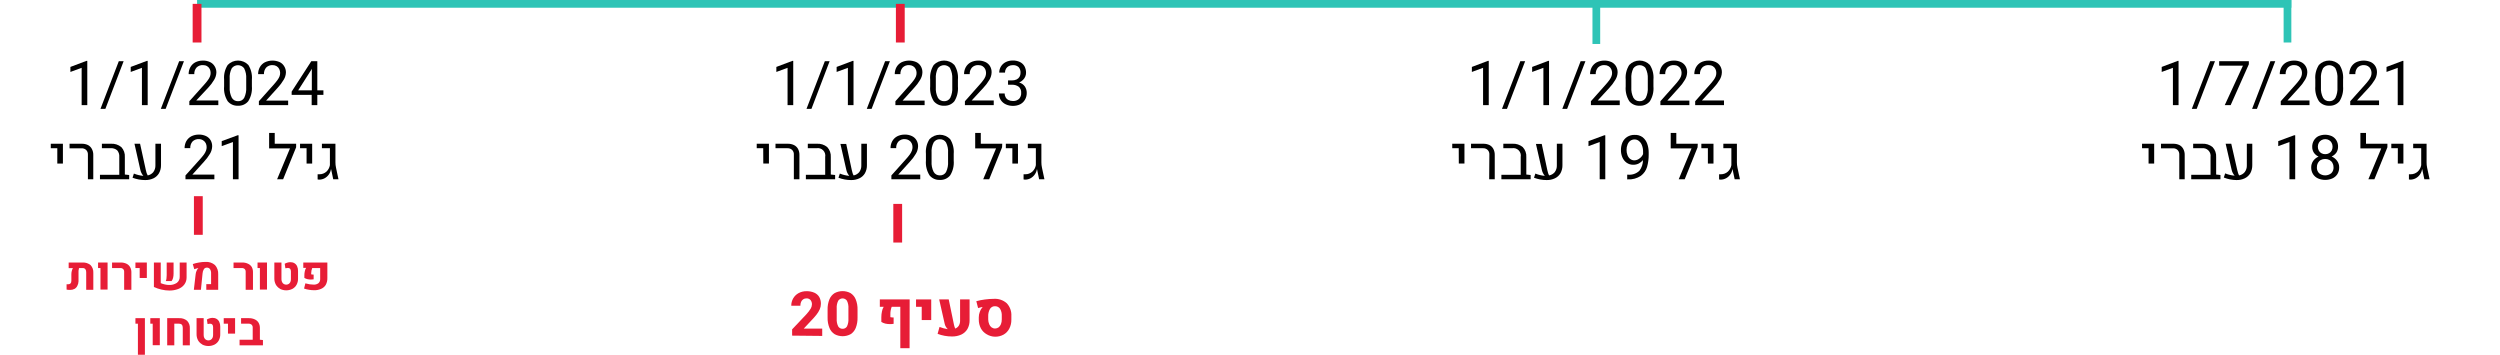
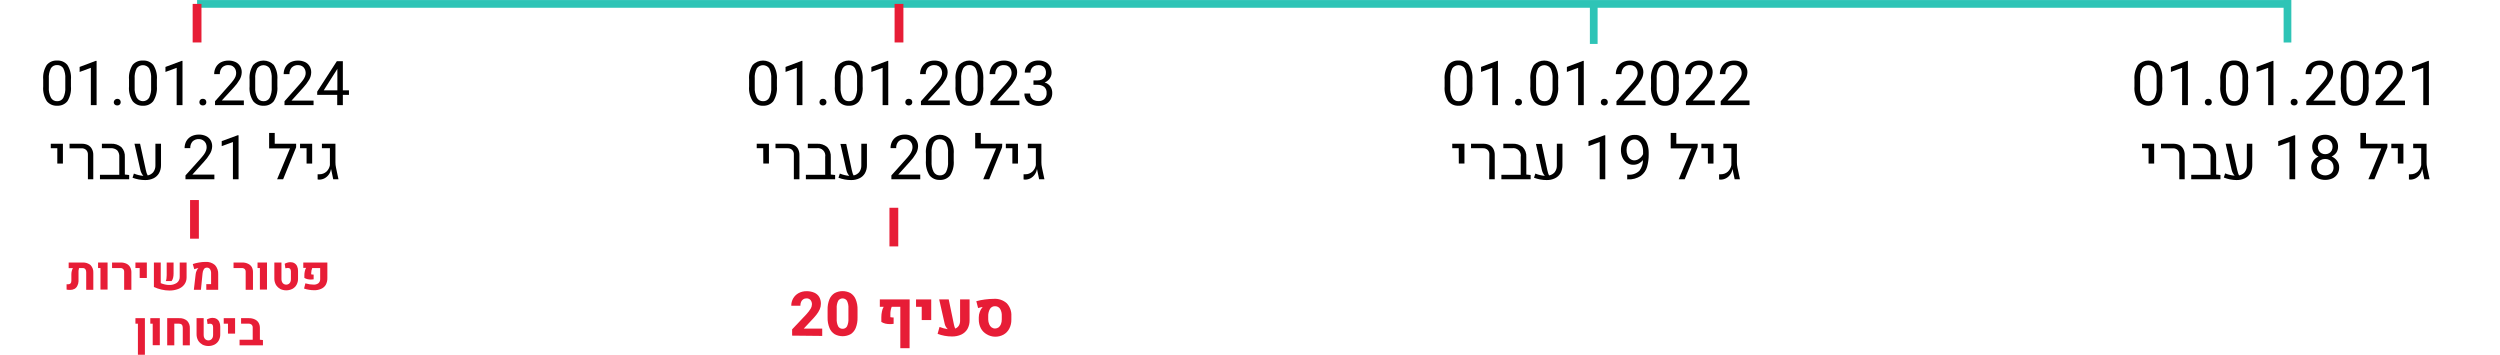
<svg xmlns="http://www.w3.org/2000/svg" viewBox="0 0 647 91.81">
  <defs>
    <style>.cls-1{fill:#e71d36;}.cls-2,.cls-3,.cls-4{fill:none;}.cls-2{stroke:#2ec4b6;stroke-width:2px;}.cls-2,.cls-3{stroke-miterlimit:8;}.cls-3{stroke:#e71d36;stroke-width:2.28px;}</style>
  </defs>
  <g id="Layer_2" data-name="Layer 2">
    <g id="example_2" data-name="example 2">
-       <path d="M559.35,27.2V17.55l-2.9,1.07v-1.3l4.14-1.56h.22V27.2Z" transform="translate(3)" />
-       <path d="M564.24,28.18,569,15.83h1.24l-4.74,12.35Z" transform="translate(3)" />
-       <path d="M574.3,27.2h-1.53l4.7-10.2h-6.15V15.83H579v.8Z" transform="translate(3)" />
-       <path d="M579.84,28.18l4.75-12.35h1.25l-4.75,12.35Z" transform="translate(3)" />
-       <path d="M587.26,27.2v-1L591,22a13.68,13.68,0,0,0,1.07-1.3,4.05,4.05,0,0,0,.53-.95,2.68,2.68,0,0,0,.15-.89,2.2,2.2,0,0,0-.23-1,1.8,1.8,0,0,0-.68-.74,2,2,0,0,0-1.05-.27,2.17,2.17,0,0,0-1.69.63,2.42,2.42,0,0,0-.58,1.7H587a3.62,3.62,0,0,1,.43-1.77,3.17,3.17,0,0,1,1.27-1.27,4.26,4.26,0,0,1,2-.46,4.11,4.11,0,0,1,1.82.38,2.75,2.75,0,0,1,1.19,1.07,3,3,0,0,1,.42,1.59,3.9,3.9,0,0,1-.58,1.93,11.22,11.22,0,0,1-1.56,2.07L589,26h5.7V27.2Z" transform="translate(3)" />
-       <path d="M602.47,26.19a3.18,3.18,0,0,1-2.66,1.17,3.24,3.24,0,0,1-2.67-1.17,6.24,6.24,0,0,1-.94-3.84V20.61a6.07,6.07,0,0,1,.93-3.8,3.7,3.7,0,0,1,5.34,0,6.14,6.14,0,0,1,.92,3.8v1.74A6.3,6.3,0,0,1,602.47,26.19Zm-1.07-8.52a2,2,0,0,0-3.2,0,5.11,5.11,0,0,0-.54,2.7v2.21a5.32,5.32,0,0,0,.55,2.73,1.76,1.76,0,0,0,1.6.88,1.74,1.74,0,0,0,1.6-.87,5.57,5.57,0,0,0,.52-2.74V20.37A5.22,5.22,0,0,0,601.4,17.67Z" transform="translate(3)" />
-       <path d="M605.24,27.2v-1L609,22a15.44,15.44,0,0,0,1.07-1.3,4.46,4.46,0,0,0,.53-.95,2.68,2.68,0,0,0,.15-.89,2.2,2.2,0,0,0-.24-1,1.73,1.73,0,0,0-.68-.74,2,2,0,0,0-1-.27,2.19,2.19,0,0,0-1.69.63,2.47,2.47,0,0,0-.58,1.7H605a3.74,3.74,0,0,1,.43-1.77,3.19,3.19,0,0,1,1.28-1.27,4.63,4.63,0,0,1,3.85-.08,2.81,2.81,0,0,1,1.19,1.07,3.06,3.06,0,0,1,.41,1.59,3.88,3.88,0,0,1-.57,1.93,12.2,12.2,0,0,1-1.56,2.07L607,26h5.7V27.2Z" transform="translate(3)" />
-       <path d="M617.53,27.2V17.55l-2.9,1.07v-1.3l4.14-1.56H619V27.2Z" transform="translate(3)" />
+       <path d="M555.67,26.19a3.62,3.62,0,0,1-5.33,0,6.17,6.17,0,0,1-.94-3.84V20.61a6.14,6.14,0,0,1,.92-3.8,3.7,3.7,0,0,1,5.34,0,6.07,6.07,0,0,1,.93,3.8v1.74A6.3,6.3,0,0,1,555.67,26.19Zm-1.07-8.52a2,2,0,0,0-3.21,0,5.22,5.22,0,0,0-.53,2.7v2.21a5.21,5.21,0,0,0,.55,2.73,1.89,1.89,0,0,0,3.19,0,5.44,5.44,0,0,0,.53-2.74V20.37A5.22,5.22,0,0,0,554.6,17.67Z" transform="translate(3)" />
+       <path d="M561.73,27.2V17.55l-2.9,1.07v-1.3L563,15.76h.23V27.2Z" transform="translate(3)" />
+       <path d="M569.18,25.81a.92.92,0,0,1,.23.63.84.84,0,0,1-.23.61.92.92,0,0,1-.67.24.89.89,0,0,1-.66-.24.82.82,0,0,1-.24-.61.83.83,0,0,1,.9-.87A.92.92,0,0,1,569.18,25.81Z" transform="translate(3)" />
+       <path d="M577.88,26.19a3.18,3.18,0,0,1-2.66,1.17,3.21,3.21,0,0,1-2.67-1.17,6.17,6.17,0,0,1-.94-3.84V20.61a6.07,6.07,0,0,1,.93-3.8,3.21,3.21,0,0,1,2.66-1.14,3.25,3.25,0,0,1,2.68,1.14,6.14,6.14,0,0,1,.92,3.8v1.74A6.3,6.3,0,0,1,577.88,26.19Zm-1.07-8.52a1.78,1.78,0,0,0-1.61-.83,1.76,1.76,0,0,0-1.59.83,5.11,5.11,0,0,0-.54,2.7v2.21a5.21,5.21,0,0,0,.55,2.73,1.76,1.76,0,0,0,1.6.88,1.73,1.73,0,0,0,1.59-.87,5.44,5.44,0,0,0,.53-2.74V20.37A5.22,5.22,0,0,0,576.81,17.67Z" transform="translate(3)" />
+       <path d="M584,27.2V17.55L581,18.62v-1.3l4.14-1.56h.23V27.2Z" transform="translate(3)" />
+       <path d="M591.39,25.81a.93.93,0,0,1,.24.63.84.84,0,0,1-.24.61.92.92,0,0,1-.67.24.89.89,0,0,1-.66-.24.82.82,0,0,1-.24-.61.83.83,0,0,1,.9-.87A.92.92,0,0,1,591.39,25.81Z" transform="translate(3)" />
+       <path d="M593.87,27.2v-1L597.59,22a13.68,13.68,0,0,0,1.07-1.3,4.05,4.05,0,0,0,.53-.95,2.68,2.68,0,0,0,.15-.89,2.2,2.2,0,0,0-.23-1,1.8,1.8,0,0,0-.68-.74,2,2,0,0,0-1-.27,2.16,2.16,0,0,0-1.69.63,2.42,2.42,0,0,0-.58,1.7h-1.46a3.62,3.62,0,0,1,.43-1.77,3.17,3.17,0,0,1,1.27-1.27,4.26,4.26,0,0,1,2-.46,4.11,4.11,0,0,1,1.82.38,2.75,2.75,0,0,1,1.19,1.07,3,3,0,0,1,.41,1.59,3.88,3.88,0,0,1-.57,1.93,11.22,11.22,0,0,1-1.56,2.07l-3,3.32h5.7V27.2Z" transform="translate(3)" />
+       <path d="M609.08,26.19a3.18,3.18,0,0,1-2.66,1.17,3.24,3.24,0,0,1-2.67-1.17,6.24,6.24,0,0,1-.94-3.84V20.61a6.07,6.07,0,0,1,.93-3.8,3.7,3.7,0,0,1,5.34,0,6.14,6.14,0,0,1,.92,3.8v1.74A6.3,6.3,0,0,1,609.08,26.19ZM608,17.67a2,2,0,0,0-3.2,0,5.11,5.11,0,0,0-.54,2.7v2.21a5.32,5.32,0,0,0,.55,2.73,1.9,1.9,0,0,0,3.2,0,5.57,5.57,0,0,0,.52-2.74V20.37A5.22,5.22,0,0,0,608,17.67Z" transform="translate(3)" />
+       <path d="M611.85,27.2v-1L615.58,22a15.44,15.44,0,0,0,1.07-1.3,4.46,4.46,0,0,0,.53-.95,2.68,2.68,0,0,0,.15-.89,2.2,2.2,0,0,0-.24-1,1.73,1.73,0,0,0-.68-.74,2,2,0,0,0-1-.27,2.19,2.19,0,0,0-1.69.63,2.47,2.47,0,0,0-.58,1.7h-1.46a3.74,3.74,0,0,1,.43-1.77,3.19,3.19,0,0,1,1.28-1.27,4.63,4.63,0,0,1,3.85-.08,2.81,2.81,0,0,1,1.19,1.07,3.06,3.06,0,0,1,.41,1.59,3.8,3.8,0,0,1-.58,1.93,11.6,11.6,0,0,1-1.55,2.07l-3,3.32h5.7V27.2Z" transform="translate(3)" />
+       <path d="M624.14,27.2V17.55l-2.91,1.07v-1.3l4.15-1.56h.22V27.2Z" transform="translate(3)" />
      <path d="M553.05,38.36h-1.69V37.2h3.14v5.13h-1.45Z" transform="translate(3)" />
      <path d="M561,40a1.58,1.58,0,0,0-.44-1.18,1.65,1.65,0,0,0-1.21-.44h-3.09V37.2h3.14a3.6,3.6,0,0,1,1.63.34,2.4,2.4,0,0,1,1,1,3.1,3.1,0,0,1,.37,1.56V46.4H561Z" transform="translate(3)" />
      <path d="M571.65,45.29V46.4h-7.56V45.23h5v-4.6a2,2,0,0,0-2.27-2.27h-2.23V37.2h2.3a3.84,3.84,0,0,1,2.73.87,3.45,3.45,0,0,1,.92,2.6v4.5Z" transform="translate(3)" />
      <path d="M579.89,37.2v5.51a4.24,4.24,0,0,1-.51,2.12,3.4,3.4,0,0,1-1.44,1.32,4.86,4.86,0,0,1-2.15.45,9.23,9.23,0,0,1-3.27-.65l.35-1.08a8.17,8.17,0,0,0,2.45.59,3.41,3.41,0,0,1-.78-1.55L573,37.2h1.45L576,44a6.31,6.31,0,0,0,.22.8,2.74,2.74,0,0,0,.27.6,2.47,2.47,0,0,0,1.46-.88,2.7,2.7,0,0,0,.53-1.74V37.2Z" transform="translate(3)" />
      <path d="M589.51,46.4V36.75l-2.9,1.07v-1.3L590.75,35H591V46.4Z" transform="translate(3)" />
      <path d="M601.86,41.66a2.77,2.77,0,0,1,.52,1.66,3.2,3.2,0,0,1-.47,1.75,3,3,0,0,1-1.3,1.11,4.69,4.69,0,0,1-3.7,0,3,3,0,0,1-1.3-1.11,3.2,3.2,0,0,1-.47-1.75,2.87,2.87,0,0,1,.51-1.67,3.18,3.18,0,0,1,1.4-1.12,2.93,2.93,0,0,1-1.21-1,2.69,2.69,0,0,1-.44-1.5,3.13,3.13,0,0,1,.43-1.68A2.8,2.8,0,0,1,597,35.24a4.28,4.28,0,0,1,3.48,0,2.8,2.8,0,0,1,1.18,1.08,3.07,3.07,0,0,1,.43,1.67,2.75,2.75,0,0,1-.44,1.51,3.1,3.1,0,0,1-1.22,1A3.34,3.34,0,0,1,601.86,41.66Zm-1.52,3.17a2,2,0,0,0,.58-1.54,2.22,2.22,0,0,0-.28-1.12,1.92,1.92,0,0,0-.76-.76,2.36,2.36,0,0,0-1.13-.27,2.32,2.32,0,0,0-1.14.27,1.87,1.87,0,0,0-.74.76,2.29,2.29,0,0,0-.26,1.12,2,2,0,0,0,.57,1.54,2.51,2.51,0,0,0,3.16,0Zm-2.57-8.55a1.71,1.71,0,0,0-.67.69,2.19,2.19,0,0,0-.24,1,2.08,2.08,0,0,0,.24,1,1.57,1.57,0,0,0,.67.68,1.89,1.89,0,0,0,1,.25,1.87,1.87,0,0,0,1-.25,1.63,1.63,0,0,0,.67-.68,2.19,2.19,0,0,0,.23-1,2.12,2.12,0,0,0-.24-1,1.78,1.78,0,0,0-.66-.7,1.92,1.92,0,0,0-1-.26A2,2,0,0,0,597.77,36.28Z" transform="translate(3)" />
      <path d="M614.86,38.11l-3.37,8.29h-1.56l3.34-8h-5.4v-4h1.45v2.8h5.54Z" transform="translate(3)" />
      <path d="M617.56,38.36h-1.69V37.2H619v5.13h-1.45Z" transform="translate(3)" />
      <path d="M620.43,46.44V45.1a2.15,2.15,0,0,0,.45,0,2.68,2.68,0,0,0,1.83-.69,3,3,0,0,0,.9-1.67V38.36h-2.08V37.2H625V42a6.46,6.46,0,0,0,.14,1.4l.64,3h-1.36l-.54-2.58h-.06a2.85,2.85,0,0,1-.52,1.31,3.22,3.22,0,0,1-1.1,1,3,3,0,0,1-1.45.36A1.68,1.68,0,0,1,620.43,46.44Z" transform="translate(3)" />
-       <path d="M380.82,27.2V17.55l-2.9,1.07v-1.3l4.14-1.56h.23V27.2Z" transform="translate(3)" />
-       <path d="M385.71,28.18l4.75-12.35h1.25L387,28.18Z" transform="translate(3)" />
-       <path d="M396.43,27.2V17.55l-2.91,1.07v-1.3l4.14-1.56h.23V27.2Z" transform="translate(3)" />
-       <path d="M401.32,28.18l4.75-12.35h1.24l-4.74,12.35Z" transform="translate(3)" />
-       <path d="M408.73,27.2v-1L412.46,22a15.44,15.44,0,0,0,1.07-1.3,4,4,0,0,0,.52-.95,2.46,2.46,0,0,0,.16-.89,2.2,2.2,0,0,0-.24-1,1.73,1.73,0,0,0-.68-.74,2,2,0,0,0-1.05-.27,2.19,2.19,0,0,0-1.69.63,2.47,2.47,0,0,0-.58,1.7h-1.46a3.74,3.74,0,0,1,.43-1.77,3.23,3.23,0,0,1,1.27-1.27,4.28,4.28,0,0,1,2-.46,4.18,4.18,0,0,1,1.83.38,2.73,2.73,0,0,1,1.18,1.07,3,3,0,0,1,.42,1.59,3.8,3.8,0,0,1-.58,1.93,11.6,11.6,0,0,1-1.55,2.07L410.49,26h5.7V27.2Z" transform="translate(3)" />
-       <path d="M424,26.19a3.19,3.19,0,0,1-2.66,1.17,3.24,3.24,0,0,1-2.68-1.17,6.24,6.24,0,0,1-.93-3.84V20.61a6.07,6.07,0,0,1,.92-3.8,3.7,3.7,0,0,1,5.34,0,6.07,6.07,0,0,1,.92,3.8v1.74A6.3,6.3,0,0,1,424,26.19Zm-1.07-8.52a2,2,0,0,0-3.21,0,5.22,5.22,0,0,0-.53,2.7v2.21a5.33,5.33,0,0,0,.54,2.73,1.78,1.78,0,0,0,1.61.88,1.73,1.73,0,0,0,1.59-.87,5.46,5.46,0,0,0,.52-2.74V20.37A5.24,5.24,0,0,0,422.88,17.67Z" transform="translate(3)" />
-       <path d="M426.71,27.2v-1L430.44,22a13.68,13.68,0,0,0,1.07-1.3,4.05,4.05,0,0,0,.53-.95,2.68,2.68,0,0,0,.15-.89,2.33,2.33,0,0,0-.23-1,1.87,1.87,0,0,0-.68-.74,2,2,0,0,0-1.06-.27,2.15,2.15,0,0,0-1.68.63,2.42,2.42,0,0,0-.58,1.7H426.5a3.62,3.62,0,0,1,.43-1.77,3.17,3.17,0,0,1,1.27-1.27,4.24,4.24,0,0,1,2-.46,4.12,4.12,0,0,1,1.83.38,2.75,2.75,0,0,1,1.19,1.07,3,3,0,0,1,.41,1.59,3.88,3.88,0,0,1-.57,1.93,11.22,11.22,0,0,1-1.56,2.07l-3,3.32h5.71V27.2Z" transform="translate(3)" />
-       <path d="M435.71,27.2v-1L439.43,22a13.68,13.68,0,0,0,1.07-1.3,4.05,4.05,0,0,0,.53-.95,2.68,2.68,0,0,0,.15-.89,2.2,2.2,0,0,0-.23-1,1.8,1.8,0,0,0-.68-.74,2,2,0,0,0-1.06-.27,2.17,2.17,0,0,0-1.68.63,2.42,2.42,0,0,0-.58,1.7h-1.46a3.62,3.62,0,0,1,.43-1.77,3.23,3.23,0,0,1,1.27-1.27,4.24,4.24,0,0,1,2-.46,4.12,4.12,0,0,1,1.83.38,2.7,2.7,0,0,1,1.19,1.07,3,3,0,0,1,.41,1.59,3.88,3.88,0,0,1-.57,1.93,11.22,11.22,0,0,1-1.56,2.07L437.46,26h5.71V27.2Z" transform="translate(3)" />
+       <path d="M377.14,26.19a3.18,3.18,0,0,1-2.66,1.17,3.21,3.21,0,0,1-2.67-1.17,6.17,6.17,0,0,1-.94-3.84V20.61a6.07,6.07,0,0,1,.93-3.8,3.21,3.21,0,0,1,2.66-1.14,3.25,3.25,0,0,1,2.68,1.14,6.14,6.14,0,0,1,.92,3.8v1.74A6.3,6.3,0,0,1,377.14,26.19Zm-1.07-8.52a2,2,0,0,0-3.2,0,5.11,5.11,0,0,0-.54,2.7v2.21a5.32,5.32,0,0,0,.55,2.73,1.76,1.76,0,0,0,1.6.88,1.71,1.71,0,0,0,1.59-.87,5.44,5.44,0,0,0,.53-2.74V20.37A5.22,5.22,0,0,0,376.07,17.67Z" transform="translate(3)" />
+       <path d="M383.21,27.2V17.55l-2.91,1.07v-1.3l4.14-1.56h.23V27.2Z" transform="translate(3)" />
+       <path d="M390.65,25.81a.88.88,0,0,1,.24.63.81.81,0,0,1-.24.61,1,1,0,0,1-1.33,0,.82.82,0,0,1-.24-.61.83.83,0,0,1,.9-.87A.9.9,0,0,1,390.65,25.81Z" transform="translate(3)" />
+       <path d="M399.35,26.19a3.18,3.18,0,0,1-2.66,1.17A3.22,3.22,0,0,1,394,26.19a6.17,6.17,0,0,1-.94-3.84V20.61a6.07,6.07,0,0,1,.93-3.8,3.7,3.7,0,0,1,5.34,0,6.14,6.14,0,0,1,.92,3.8v1.74A6.3,6.3,0,0,1,399.35,26.19Zm-1.07-8.52a2,2,0,0,0-3.2,0,5.11,5.11,0,0,0-.54,2.7v2.21a5.32,5.32,0,0,0,.55,2.73,1.77,1.77,0,0,0,1.6.88,1.74,1.74,0,0,0,1.6-.87,5.57,5.57,0,0,0,.52-2.74V20.37A5.22,5.22,0,0,0,398.28,17.67Z" transform="translate(3)" />
+       <path d="M405.42,27.2V17.55l-2.91,1.07v-1.3l4.14-1.56h.23V27.2Z" transform="translate(3)" />
+       <path d="M412.86,25.81a.88.88,0,0,1,.24.63.81.81,0,0,1-.24.61,1,1,0,0,1-1.33,0,.82.82,0,0,1-.24-.61.83.83,0,0,1,.9-.87A.9.9,0,0,1,412.86,25.81Z" transform="translate(3)" />
+       <path d="M415.34,27.2v-1L419.07,22a15.44,15.44,0,0,0,1.07-1.3,4,4,0,0,0,.52-.95,2.46,2.46,0,0,0,.16-.89,2.2,2.2,0,0,0-.24-1,1.73,1.73,0,0,0-.68-.74,2,2,0,0,0-1-.27,2.19,2.19,0,0,0-1.69.63,2.47,2.47,0,0,0-.58,1.7h-1.46a3.74,3.74,0,0,1,.43-1.77,3.23,3.23,0,0,1,1.27-1.27,4.28,4.28,0,0,1,2-.46,4.18,4.18,0,0,1,1.83.38,2.73,2.73,0,0,1,1.18,1.07,3,3,0,0,1,.42,1.59,3.8,3.8,0,0,1-.58,1.93,11.22,11.22,0,0,1-1.56,2.07l-3,3.32h5.7V27.2Z" transform="translate(3)" />
+       <path d="M430.55,26.19a3.17,3.17,0,0,1-2.66,1.17,3.24,3.24,0,0,1-2.67-1.17,6.24,6.24,0,0,1-.93-3.84V20.61a6.07,6.07,0,0,1,.92-3.8,3.7,3.7,0,0,1,5.34,0,6.07,6.07,0,0,1,.92,3.8v1.74A6.23,6.23,0,0,1,430.55,26.19Zm-1.07-8.52a1.77,1.77,0,0,0-1.6-.83,1.79,1.79,0,0,0-1.6.83,5.22,5.22,0,0,0-.53,2.7v2.21a5.33,5.33,0,0,0,.54,2.73,1.77,1.77,0,0,0,1.6.88,1.74,1.74,0,0,0,1.6-.87,5.46,5.46,0,0,0,.52-2.74V20.37A5.12,5.12,0,0,0,429.48,17.67Z" transform="translate(3)" />
+       <path d="M433.32,27.2v-1L437.05,22a13.68,13.68,0,0,0,1.07-1.3,4.05,4.05,0,0,0,.53-.95,2.68,2.68,0,0,0,.15-.89,2.33,2.33,0,0,0-.23-1,1.87,1.87,0,0,0-.68-.74,2,2,0,0,0-1.06-.27,2.19,2.19,0,0,0-1.69.63,2.46,2.46,0,0,0-.57,1.7h-1.46a3.62,3.62,0,0,1,.43-1.77,3.17,3.17,0,0,1,1.27-1.27,4.24,4.24,0,0,1,2-.46,4.15,4.15,0,0,1,1.83.38,2.75,2.75,0,0,1,1.19,1.07,3,3,0,0,1,.41,1.59,3.88,3.88,0,0,1-.57,1.93,11.69,11.69,0,0,1-1.56,2.07L435.08,26h5.71V27.2Z" transform="translate(3)" />
+       <path d="M442.32,27.2v-1L446,22a13.68,13.68,0,0,0,1.07-1.3,4.05,4.05,0,0,0,.53-.95,2.68,2.68,0,0,0,.15-.89,2.33,2.33,0,0,0-.23-1,1.8,1.8,0,0,0-.68-.74,2,2,0,0,0-1.06-.27,2.17,2.17,0,0,0-1.68.63,2.42,2.42,0,0,0-.58,1.7H442.1a3.62,3.62,0,0,1,.43-1.77,3.17,3.17,0,0,1,1.27-1.27,4.24,4.24,0,0,1,2-.46,4.12,4.12,0,0,1,1.83.38,2.75,2.75,0,0,1,1.19,1.07,3,3,0,0,1,.41,1.59,3.88,3.88,0,0,1-.57,1.93,11.22,11.22,0,0,1-1.56,2.07L444.07,26h5.71V27.2Z" transform="translate(3)" />
      <path d="M374.52,38.36h-1.68V37.2H376v5.13h-1.46Z" transform="translate(3)" />
      <path d="M382.45,40A1.54,1.54,0,0,0,382,38.8a1.62,1.62,0,0,0-1.2-.44h-3.1V37.2h3.14a3.64,3.64,0,0,1,1.64.34,2.4,2.4,0,0,1,1,1,3.21,3.21,0,0,1,.36,1.56V46.4h-1.44Z" transform="translate(3)" />
      <path d="M393.13,45.29V46.4h-7.57V45.23h5v-4.6a1.94,1.94,0,0,0-2.27-2.27h-2.23V37.2h2.31a3.81,3.81,0,0,1,2.72.87,3.45,3.45,0,0,1,.92,2.6v4.5Z" transform="translate(3)" />
      <path d="M401.36,37.2v5.51a4.13,4.13,0,0,1-.51,2.12,3.29,3.29,0,0,1-1.44,1.32,4.85,4.85,0,0,1-2.14.45A9.28,9.28,0,0,1,394,46l.35-1.08a8.24,8.24,0,0,0,2.45.59,3.39,3.39,0,0,1-.77-1.55l-1.53-6.71H396L397.44,44c.07.32.14.58.21.8a2.74,2.74,0,0,0,.27.6,2.46,2.46,0,0,0,1.47-.88,2.75,2.75,0,0,0,.52-1.74V37.2Z" transform="translate(3)" />
      <path d="M411,46.4V36.75l-2.9,1.07v-1.3L412.22,35h.23V46.4Z" transform="translate(3)" />
      <path d="M422.11,35.51a3.75,3.75,0,0,1,1.19,1.69,6.62,6.62,0,0,1,.38,2.26V40a11.39,11.39,0,0,1-.41,3.17,4.44,4.44,0,0,1-1.6,2.32,5.42,5.42,0,0,1-3.4.93h-.15V45.2h.15a3.77,3.77,0,0,0,3-1,4.52,4.52,0,0,0,.93-2.76,3.59,3.59,0,0,1-1.1.88,3,3,0,0,1-1.35.32,2.91,2.91,0,0,1-1.81-.55,3.25,3.25,0,0,1-1.09-1.41,4.71,4.71,0,0,1-.35-1.84,4.83,4.83,0,0,1,.4-2,3.25,3.25,0,0,1,1.21-1.41,3.4,3.4,0,0,1,1.92-.52A3.23,3.23,0,0,1,422.11,35.51ZM421.32,41a2.74,2.74,0,0,0,.91-1.12v-.57a4.5,4.5,0,0,0-.3-1.73,2.5,2.5,0,0,0-.8-1.11,1.7,1.7,0,0,0-1.08-.38,1.89,1.89,0,0,0-1.13.34,2.17,2.17,0,0,0-.72,1,3.49,3.49,0,0,0-.25,1.37,3.59,3.59,0,0,0,.23,1.32,2.22,2.22,0,0,0,.69,1,1.75,1.75,0,0,0,1.13.38A2.2,2.2,0,0,0,421.32,41Z" transform="translate(3)" />
      <path d="M436.34,38.11,433,46.4h-1.55l3.33-8h-5.4v-4h1.45v2.8h5.55Z" transform="translate(3)" />
      <path d="M439,38.36h-1.69V37.2h3.14v5.13H439Z" transform="translate(3)" />
      <path d="M441.9,46.44V45.1a2.15,2.15,0,0,0,.45,0,2.68,2.68,0,0,0,1.83-.69,3,3,0,0,0,.9-1.67V38.36H443V37.2h3.51V42a6.46,6.46,0,0,0,.15,1.4l.64,3h-1.37l-.54-2.58h-.05a3,3,0,0,1-.53,1.31,3.13,3.13,0,0,1-1.1,1,3,3,0,0,1-1.44.36A1.79,1.79,0,0,1,441.9,46.44Z" transform="translate(3)" />
-       <path d="M200.82,27.2V17.55l-2.9,1.07v-1.3l4.14-1.56h.23V27.2Z" transform="translate(3)" />
-       <path d="M205.72,28.18l4.75-12.35h1.24L207,28.18Z" transform="translate(3)" />
-       <path d="M216.43,27.2V17.55l-2.91,1.07v-1.3l4.14-1.56h.23V27.2Z" transform="translate(3)" />
-       <path d="M221.32,28.18l4.75-12.35h1.24l-4.74,12.35Z" transform="translate(3)" />
-       <path d="M228.73,27.2v-1L232.46,22a15.44,15.44,0,0,0,1.07-1.3,4.46,4.46,0,0,0,.53-.95,2.68,2.68,0,0,0,.15-.89,2.2,2.2,0,0,0-.24-1,1.73,1.73,0,0,0-.68-.74,2,2,0,0,0-1-.27,2.19,2.19,0,0,0-1.69.63,2.47,2.47,0,0,0-.58,1.7h-1.46a3.74,3.74,0,0,1,.43-1.77,3.19,3.19,0,0,1,1.28-1.27,4.63,4.63,0,0,1,3.85-.08,2.73,2.73,0,0,1,1.18,1.07,3,3,0,0,1,.42,1.59,3.8,3.8,0,0,1-.58,1.93,11.6,11.6,0,0,1-1.55,2.07l-3,3.32h5.7V27.2Z" transform="translate(3)" />
-       <path d="M244,26.19a3.19,3.19,0,0,1-2.66,1.17,3.24,3.24,0,0,1-2.68-1.17,6.24,6.24,0,0,1-.93-3.84V20.61a6.07,6.07,0,0,1,.92-3.8,3.7,3.7,0,0,1,5.34,0,6.07,6.07,0,0,1,.92,3.8v1.74A6.3,6.3,0,0,1,244,26.19Zm-1.07-8.52a2,2,0,0,0-3.21,0,5.22,5.22,0,0,0-.53,2.7v2.21a5.33,5.33,0,0,0,.54,2.73,1.78,1.78,0,0,0,1.61.88,1.73,1.73,0,0,0,1.59-.87,5.46,5.46,0,0,0,.52-2.74V20.37A5.24,5.24,0,0,0,242.88,17.67Z" transform="translate(3)" />
-       <path d="M246.72,27.2v-1L250.44,22a13.68,13.68,0,0,0,1.07-1.3,4.05,4.05,0,0,0,.53-.95,2.68,2.68,0,0,0,.15-.89,2.33,2.33,0,0,0-.23-1,1.87,1.87,0,0,0-.68-.74,2,2,0,0,0-1.06-.27,2.15,2.15,0,0,0-1.68.63,2.42,2.42,0,0,0-.58,1.7H246.5a3.62,3.62,0,0,1,.43-1.77,3.17,3.17,0,0,1,1.27-1.27,4.24,4.24,0,0,1,2-.46,4.12,4.12,0,0,1,1.83.38,2.75,2.75,0,0,1,1.19,1.07,3,3,0,0,1,.41,1.59,3.88,3.88,0,0,1-.57,1.93,11.22,11.22,0,0,1-1.56,2.07L248.47,26h5.71V27.2Z" transform="translate(3)" />
-       <path d="M262.26,22.42a3,3,0,0,1,.46,1.61,3.34,3.34,0,0,1-.47,1.79A3,3,0,0,1,261,27a4.09,4.09,0,0,1-1.85.4,4.29,4.29,0,0,1-1.82-.38A3.11,3.11,0,0,1,256,25.89a3,3,0,0,1-.48-1.7H257a2,2,0,0,0,.26,1,1.73,1.73,0,0,0,.74.7,2.58,2.58,0,0,0,1.14.25,2.19,2.19,0,0,0,1.58-.54,2.08,2.08,0,0,0,.56-1.59,1.91,1.91,0,0,0-.63-1.56,2.78,2.78,0,0,0-1.77-.52h-1V20.81h1a2.73,2.73,0,0,0,1.23-.25,1.74,1.74,0,0,0,.75-.69,2,2,0,0,0,.25-1,2.09,2.09,0,0,0-.49-1.5,2,2,0,0,0-1.48-.51,2.25,2.25,0,0,0-1.07.24,1.77,1.77,0,0,0-.72.69,2,2,0,0,0-.26,1H255.6a3,3,0,0,1,.44-1.58,3.11,3.11,0,0,1,1.24-1.14,4,4,0,0,1,1.83-.41,4.12,4.12,0,0,1,1.81.37,2.75,2.75,0,0,1,1.2,1.09,3.41,3.41,0,0,1,.42,1.75,2.37,2.37,0,0,1-.19.92,2.69,2.69,0,0,1-.6.89,3,3,0,0,1-1,.67A2.62,2.62,0,0,1,262.26,22.42Z" transform="translate(3)" />
+       <path d="M197.14,26.19a3.18,3.18,0,0,1-2.66,1.17,3.21,3.21,0,0,1-2.67-1.17,6.17,6.17,0,0,1-.94-3.84V20.61a6.07,6.07,0,0,1,.93-3.8,3.7,3.7,0,0,1,5.34,0,6.14,6.14,0,0,1,.92,3.8v1.74A6.3,6.3,0,0,1,197.14,26.19Zm-1.07-8.52a2,2,0,0,0-3.2,0,5.11,5.11,0,0,0-.54,2.7v2.21a5.32,5.32,0,0,0,.55,2.73,1.76,1.76,0,0,0,1.6.88,1.72,1.72,0,0,0,1.59-.87,5.44,5.44,0,0,0,.53-2.74V20.37A5.22,5.22,0,0,0,196.07,17.67Z" transform="translate(3)" />
+       <path d="M203.21,27.2V17.55l-2.91,1.07v-1.3l4.14-1.56h.23V27.2Z" transform="translate(3)" />
+       <path d="M210.65,25.81a.88.88,0,0,1,.24.63.81.81,0,0,1-.24.61,1,1,0,0,1-1.33,0,.82.82,0,0,1-.24-.61.83.83,0,0,1,.9-.87A.9.9,0,0,1,210.65,25.81Z" transform="translate(3)" />
+       <path d="M219.35,26.19a3.18,3.18,0,0,1-2.66,1.17A3.24,3.24,0,0,1,214,26.19a6.24,6.24,0,0,1-.94-3.84V20.61a6.07,6.07,0,0,1,.93-3.8,3.7,3.7,0,0,1,5.34,0,6.14,6.14,0,0,1,.92,3.8v1.74A6.3,6.3,0,0,1,219.35,26.19Zm-1.07-8.52a1.77,1.77,0,0,0-1.6-.83,1.79,1.79,0,0,0-1.6.83,5.11,5.11,0,0,0-.54,2.7v2.21a5.32,5.32,0,0,0,.55,2.73,1.76,1.76,0,0,0,1.6.88,1.74,1.74,0,0,0,1.6-.87,5.57,5.57,0,0,0,.52-2.74V20.37A5.22,5.22,0,0,0,218.28,17.67Z" transform="translate(3)" />
+       <path d="M225.42,27.2V17.55l-2.91,1.07v-1.3l4.14-1.56h.23V27.2Z" transform="translate(3)" />
+       <path d="M232.86,25.81a.88.88,0,0,1,.24.63.81.81,0,0,1-.24.61,1,1,0,0,1-1.33,0,.82.82,0,0,1-.24-.61.83.83,0,0,1,.9-.87A.9.9,0,0,1,232.86,25.81Z" transform="translate(3)" />
+       <path d="M235.34,27.2v-1L239.07,22a15.44,15.44,0,0,0,1.07-1.3,4,4,0,0,0,.52-.95,2.46,2.46,0,0,0,.16-.89,2.2,2.2,0,0,0-.24-1,1.73,1.73,0,0,0-.68-.74,2,2,0,0,0-1.05-.27,2.19,2.19,0,0,0-1.69.63,2.42,2.42,0,0,0-.58,1.7h-1.46a3.74,3.74,0,0,1,.43-1.77,3.23,3.23,0,0,1,1.27-1.27,4.28,4.28,0,0,1,2-.46,4.18,4.18,0,0,1,1.83.38,2.73,2.73,0,0,1,1.18,1.07,3,3,0,0,1,.42,1.59,3.8,3.8,0,0,1-.58,1.93,11.6,11.6,0,0,1-1.55,2.07L237.1,26h5.7V27.2Z" transform="translate(3)" />
+       <path d="M250.56,26.19a3.19,3.19,0,0,1-2.66,1.17,3.24,3.24,0,0,1-2.68-1.17,6.24,6.24,0,0,1-.93-3.84V20.61a6.07,6.07,0,0,1,.92-3.8,3.7,3.7,0,0,1,5.34,0,6.07,6.07,0,0,1,.92,3.8v1.74A6.3,6.3,0,0,1,250.56,26.19Zm-1.08-8.52a1.77,1.77,0,0,0-1.6-.83,1.79,1.79,0,0,0-1.6.83,5.22,5.22,0,0,0-.53,2.7v2.21a5.33,5.33,0,0,0,.54,2.73,1.78,1.78,0,0,0,1.61.88,1.73,1.73,0,0,0,1.59-.87,5.46,5.46,0,0,0,.52-2.74V20.37A5.12,5.12,0,0,0,249.48,17.67Z" transform="translate(3)" />
+       <path d="M253.32,27.2v-1L257.05,22a13.68,13.68,0,0,0,1.07-1.3,4.05,4.05,0,0,0,.53-.95,2.68,2.68,0,0,0,.15-.89,2.33,2.33,0,0,0-.23-1,1.87,1.87,0,0,0-.68-.74,2,2,0,0,0-1.06-.27,2.15,2.15,0,0,0-1.68.63,2.42,2.42,0,0,0-.58,1.7h-1.46a3.62,3.62,0,0,1,.43-1.77,3.17,3.17,0,0,1,1.27-1.27,4.24,4.24,0,0,1,2-.46,4.12,4.12,0,0,1,1.83.38,2.75,2.75,0,0,1,1.19,1.07,3.06,3.06,0,0,1,.41,1.59,3.88,3.88,0,0,1-.57,1.93,11.22,11.22,0,0,1-1.56,2.07l-3,3.32h5.71V27.2Z" transform="translate(3)" />
+       <path d="M268.87,22.42a3,3,0,0,1,.45,1.61,3.34,3.34,0,0,1-.46,1.79A3.1,3.1,0,0,1,267.57,27a4.09,4.09,0,0,1-1.85.4A4.29,4.29,0,0,1,263.9,27a3,3,0,0,1-1.31-1.09,3,3,0,0,1-.48-1.7h1.46a2,2,0,0,0,.27,1,1.73,1.73,0,0,0,.74.7,2.58,2.58,0,0,0,1.14.25,2.19,2.19,0,0,0,1.58-.54,2.08,2.08,0,0,0,.56-1.59,1.91,1.91,0,0,0-.63-1.56,2.78,2.78,0,0,0-1.77-.52h-1V20.81h1a2.73,2.73,0,0,0,1.23-.25,1.8,1.8,0,0,0,.75-.69,2,2,0,0,0,.25-1,2.09,2.09,0,0,0-.49-1.5,2,2,0,0,0-1.48-.51,2.25,2.25,0,0,0-1.07.24,1.77,1.77,0,0,0-.72.69,1.93,1.93,0,0,0-.26,1h-1.46a2.9,2.9,0,0,1,.44-1.58,3.11,3.11,0,0,1,1.24-1.14,4,4,0,0,1,1.83-.41,4.12,4.12,0,0,1,1.81.37,2.75,2.75,0,0,1,1.2,1.09,3.41,3.41,0,0,1,.42,1.75,2.37,2.37,0,0,1-.19.92,2.69,2.69,0,0,1-.6.89,3,3,0,0,1-1,.67A2.62,2.62,0,0,1,268.87,22.42Z" transform="translate(3)" />
      <path d="M194.52,38.36h-1.68V37.2H196v5.13h-1.46Z" transform="translate(3)" />
      <path d="M202.45,40A1.54,1.54,0,0,0,202,38.8a1.62,1.62,0,0,0-1.2-.44h-3.1V37.2h3.14a3.64,3.64,0,0,1,1.64.34,2.4,2.4,0,0,1,1.05,1,3.21,3.21,0,0,1,.36,1.56V46.4h-1.44Z" transform="translate(3)" />
      <path d="M213.13,45.29V46.4h-7.57V45.23h5v-4.6a1.94,1.94,0,0,0-2.27-2.27h-2.23V37.2h2.31a3.81,3.81,0,0,1,2.72.87,3.45,3.45,0,0,1,.92,2.6v4.5Z" transform="translate(3)" />
      <path d="M221.36,37.2v5.51a4.13,4.13,0,0,1-.51,2.12,3.29,3.29,0,0,1-1.44,1.32,4.85,4.85,0,0,1-2.14.45A9.28,9.28,0,0,1,214,46l.35-1.08a8.24,8.24,0,0,0,2.45.59,3.39,3.39,0,0,1-.77-1.55l-1.53-6.71H216L217.44,44c.07.32.14.58.21.8a2.74,2.74,0,0,0,.27.6,2.46,2.46,0,0,0,1.47-.88,2.75,2.75,0,0,0,.52-1.74V37.2Z" transform="translate(3)" />
      <path d="M227.69,46.4v-1l3.72-4.15a13.68,13.68,0,0,0,1.07-1.3,4.05,4.05,0,0,0,.53-1,2.68,2.68,0,0,0,.15-.89,2.2,2.2,0,0,0-.23-1,1.8,1.8,0,0,0-.68-.74A2,2,0,0,0,231.2,36a2.17,2.17,0,0,0-1.69.63,2.42,2.42,0,0,0-.58,1.7h-1.46a3.62,3.62,0,0,1,.43-1.77,3.23,3.23,0,0,1,1.27-1.27,4.26,4.26,0,0,1,2-.46,4.11,4.11,0,0,1,1.82.38,2.7,2.7,0,0,1,1.19,1.07,3,3,0,0,1,.42,1.59,3.9,3.9,0,0,1-.58,1.93,11.22,11.22,0,0,1-1.56,2.07l-3,3.32h5.7V46.4Z" transform="translate(3)" />
      <path d="M242.9,45.39a3.18,3.18,0,0,1-2.66,1.17,3.24,3.24,0,0,1-2.67-1.17,6.24,6.24,0,0,1-.94-3.84V39.81a6.07,6.07,0,0,1,.93-3.8,3.7,3.7,0,0,1,5.34,0,6.14,6.14,0,0,1,.92,3.8v1.74A6.23,6.23,0,0,1,242.9,45.39Zm-1.07-8.52a1.77,1.77,0,0,0-1.6-.83,1.79,1.79,0,0,0-1.6.83,5.11,5.11,0,0,0-.54,2.7v2.21a5.32,5.32,0,0,0,.55,2.73,1.77,1.77,0,0,0,1.6.88,1.74,1.74,0,0,0,1.6-.87,5.46,5.46,0,0,0,.52-2.74V39.57A5.22,5.22,0,0,0,241.83,36.87Z" transform="translate(3)" />
      <path d="M256.34,38.11,253,46.4h-1.55l3.33-8h-5.4v-4h1.45v2.8h5.55Z" transform="translate(3)" />
      <path d="M259,38.36h-1.69V37.2h3.14v5.13H259Z" transform="translate(3)" />
      <path d="M261.9,46.44V45.1a2.15,2.15,0,0,0,.45,0,2.68,2.68,0,0,0,1.83-.69,3,3,0,0,0,.9-1.67V38.36H263V37.2h3.51V42a6.46,6.46,0,0,0,.15,1.4l.64,3h-1.37l-.54-2.58h-.05a3,3,0,0,1-.53,1.31,3.18,3.18,0,0,1-1.09,1,3,3,0,0,1-1.45.36A1.79,1.79,0,0,1,261.9,46.44Z" transform="translate(3)" />
-       <path d="M18.13,27.2V17.55l-2.91,1.07v-1.3l4.14-1.56h.23V27.2Z" transform="translate(3)" />
-       <path d="M23,28.18l4.75-12.35H29L24.27,28.18Z" transform="translate(3)" />
-       <path d="M33.73,27.2V17.55l-2.9,1.07v-1.3L35,15.76h.22V27.2Z" transform="translate(3)" />
-       <path d="M38.62,28.18l4.75-12.35h1.24L39.87,28.18Z" transform="translate(3)" />
-       <path d="M46,27.2v-1L49.76,22a13.68,13.68,0,0,0,1.07-1.3,4.05,4.05,0,0,0,.53-.95,2.68,2.68,0,0,0,.15-.89,2.2,2.2,0,0,0-.23-1,1.8,1.8,0,0,0-.68-.74,2,2,0,0,0-1.06-.27,2.17,2.17,0,0,0-1.68.63,2.42,2.42,0,0,0-.58,1.7H45.82a3.62,3.62,0,0,1,.43-1.77,3.17,3.17,0,0,1,1.27-1.27,4.24,4.24,0,0,1,2-.46,4.12,4.12,0,0,1,1.83.38,2.75,2.75,0,0,1,1.19,1.07A3,3,0,0,1,53,18.71a3.88,3.88,0,0,1-.57,1.93,11.22,11.22,0,0,1-1.56,2.07L47.79,26H53.5V27.2Z" transform="translate(3)" />
-       <path d="M61.25,26.19a3.18,3.18,0,0,1-2.66,1.17,3.22,3.22,0,0,1-2.67-1.17A6.17,6.17,0,0,1,55,22.35V20.61a6.07,6.07,0,0,1,.93-3.8,3.7,3.7,0,0,1,5.34,0,6.14,6.14,0,0,1,.92,3.8v1.74A6.3,6.3,0,0,1,61.25,26.19Zm-1.07-8.52a2,2,0,0,0-3.2,0,5.11,5.11,0,0,0-.54,2.7v2.21A5.32,5.32,0,0,0,57,25.31a1.76,1.76,0,0,0,1.6.88,1.74,1.74,0,0,0,1.6-.87,5.57,5.57,0,0,0,.52-2.74V20.37A5.22,5.22,0,0,0,60.18,17.67Z" transform="translate(3)" />
-       <path d="M64,27.2v-1L67.75,22a15.44,15.44,0,0,0,1.07-1.3,4.46,4.46,0,0,0,.53-.95,2.68,2.68,0,0,0,.15-.89,2.2,2.2,0,0,0-.24-1,1.73,1.73,0,0,0-.68-.74,2,2,0,0,0-1-.27,2.19,2.19,0,0,0-1.69.63,2.47,2.47,0,0,0-.58,1.7H63.8a3.74,3.74,0,0,1,.43-1.77,3.19,3.19,0,0,1,1.28-1.27,4.63,4.63,0,0,1,3.85-.08,2.73,2.73,0,0,1,1.18,1.07A3,3,0,0,1,71,18.71a3.8,3.8,0,0,1-.58,1.93,11.6,11.6,0,0,1-1.55,2.07l-3,3.32h5.7V27.2Z" transform="translate(3)" />
-       <path d="M80.7,24.55H79.12V27.2H77.66V24.55H72.48v-.84l5.09-7.88h1.55v7.55H80.7Zm-3-1.17V17.79l-.17.31-3.36,5.28Z" transform="translate(3)" />
+       <path d="M14.45,26.19a3.19,3.19,0,0,1-2.66,1.17,3.24,3.24,0,0,1-2.68-1.17,6.24,6.24,0,0,1-.93-3.84V20.61a6.14,6.14,0,0,1,.92-3.8,3.25,3.25,0,0,1,2.67-1.14,3.22,3.22,0,0,1,2.67,1.14,6.07,6.07,0,0,1,.92,3.8v1.74A6.3,6.3,0,0,1,14.45,26.19Zm-1.07-8.52a1.79,1.79,0,0,0-1.61-.83,1.79,1.79,0,0,0-1.6.83,5.22,5.22,0,0,0-.53,2.7v2.21a5.21,5.21,0,0,0,.55,2.73,1.75,1.75,0,0,0,1.6.88,1.73,1.73,0,0,0,1.59-.87,5.46,5.46,0,0,0,.52-2.74V20.37A5.24,5.24,0,0,0,13.38,17.67Z" transform="translate(3)" />
+       <path d="M20.51,27.2V17.55l-2.9,1.07v-1.3l4.14-1.56H22V27.2Z" transform="translate(3)" />
+       <path d="M28,25.81a.88.88,0,0,1,.24.63.81.81,0,0,1-.24.61.88.88,0,0,1-.66.24.89.89,0,0,1-.66-.24.82.82,0,0,1-.24-.61A.94.94,0,0,1,28,25.81Z" transform="translate(3)" />
+       <path d="M36.66,26.19A3.18,3.18,0,0,1,34,27.36a3.21,3.21,0,0,1-2.67-1.17,6.17,6.17,0,0,1-.94-3.84V20.61a6.14,6.14,0,0,1,.92-3.8A3.25,3.25,0,0,1,34,15.67a3.22,3.22,0,0,1,2.67,1.14,6.07,6.07,0,0,1,.93,3.8v1.74A6.3,6.3,0,0,1,36.66,26.19Zm-1.07-8.52a2,2,0,0,0-3.21,0,5.22,5.22,0,0,0-.53,2.7v2.21a5.21,5.21,0,0,0,.55,2.73,1.89,1.89,0,0,0,3.19,0,5.46,5.46,0,0,0,.52-2.74V20.37A5.24,5.24,0,0,0,35.59,17.67Z" transform="translate(3)" />
+       <path d="M42.72,27.2V17.55l-2.9,1.07v-1.3L44,15.76h.23V27.2Z" transform="translate(3)" />
+       <path d="M50.17,25.81a.92.92,0,0,1,.23.63.84.84,0,0,1-.23.61.92.92,0,0,1-.67.24.89.89,0,0,1-.66-.24.82.82,0,0,1-.24-.61.83.83,0,0,1,.9-.87A.92.92,0,0,1,50.17,25.81Z" transform="translate(3)" />
+       <path d="M52.65,27.2v-1L56.37,22a13.68,13.68,0,0,0,1.07-1.3,4.05,4.05,0,0,0,.53-.95,2.68,2.68,0,0,0,.15-.89,2.33,2.33,0,0,0-.23-1,1.8,1.8,0,0,0-.68-.74,2,2,0,0,0-1.06-.27,2.15,2.15,0,0,0-1.68.63,2.42,2.42,0,0,0-.58,1.7H52.43a3.62,3.62,0,0,1,.43-1.77,3.17,3.17,0,0,1,1.27-1.27,4.24,4.24,0,0,1,2-.46,4.12,4.12,0,0,1,1.83.38,2.75,2.75,0,0,1,1.19,1.07,3,3,0,0,1,.41,1.59A3.88,3.88,0,0,1,59,20.64a11.22,11.22,0,0,1-1.56,2.07L54.4,26h5.71V27.2Z" transform="translate(3)" />
+       <path d="M67.86,26.19a3.18,3.18,0,0,1-2.66,1.17,3.21,3.21,0,0,1-2.67-1.17,6.17,6.17,0,0,1-.94-3.84V20.61a6.07,6.07,0,0,1,.93-3.8,3.7,3.7,0,0,1,5.34,0,6.14,6.14,0,0,1,.92,3.8v1.74A6.3,6.3,0,0,1,67.86,26.19Zm-1.07-8.52a2,2,0,0,0-3.2,0,5.11,5.11,0,0,0-.54,2.7v2.21a5.21,5.21,0,0,0,.55,2.73,1.76,1.76,0,0,0,1.6.88,1.72,1.72,0,0,0,1.59-.87,5.44,5.44,0,0,0,.53-2.74V20.37A5.22,5.22,0,0,0,66.79,17.67Z" transform="translate(3)" />
+       <path d="M70.63,27.2v-1L74.36,22a15.44,15.44,0,0,0,1.07-1.3,4,4,0,0,0,.52-.95,2.46,2.46,0,0,0,.16-.89,2.2,2.2,0,0,0-.24-1,1.73,1.73,0,0,0-.68-.74,2,2,0,0,0-1-.27,2.19,2.19,0,0,0-1.69.63,2.42,2.42,0,0,0-.58,1.7H70.41a3.74,3.74,0,0,1,.43-1.77,3.23,3.23,0,0,1,1.27-1.27,4.28,4.28,0,0,1,2-.46,4.18,4.18,0,0,1,1.83.38,2.73,2.73,0,0,1,1.18,1.07,3,3,0,0,1,.42,1.59A3.8,3.8,0,0,1,77,20.64a11.6,11.6,0,0,1-1.55,2.07l-3,3.32h5.7V27.2Z" transform="translate(3)" />
+       <path d="M87.31,24.55H85.73V27.2H84.27V24.55H79.09v-.84l5.09-7.88h1.55v7.55h1.58Zm-3-1.17V17.79l-.17.31-3.36,5.28Z" transform="translate(3)" />
      <path d="M11.83,38.36H10.14V37.2h3.14v5.13H11.83Z" transform="translate(3)" />
      <path d="M19.75,40a1.58,1.58,0,0,0-.44-1.18,1.65,1.65,0,0,0-1.21-.44H15V37.2h3.14a3.6,3.6,0,0,1,1.63.34,2.4,2.4,0,0,1,1,1,3.1,3.1,0,0,1,.37,1.56V46.4H19.75Z" transform="translate(3)" />
      <path d="M30.43,45.29V46.4H22.87V45.23h5v-4.6a2.34,2.34,0,0,0-.54-1.73,2.34,2.34,0,0,0-1.73-.54H23.37V37.2h2.3a3.84,3.84,0,0,1,2.73.87,3.44,3.44,0,0,1,.91,2.6v4.5Z" transform="translate(3)" />
      <path d="M38.67,37.2v5.51a4.14,4.14,0,0,1-.52,2.12,3.32,3.32,0,0,1-1.43,1.32,4.89,4.89,0,0,1-2.15.45A9.19,9.19,0,0,1,31.3,46l.35-1.08a8.17,8.17,0,0,0,2.45.59,3.41,3.41,0,0,1-.78-1.55L31.8,37.2h1.45L34.74,44c.07.32.14.58.21.8a3.32,3.32,0,0,0,.28.6,2.47,2.47,0,0,0,1.46-.88,2.75,2.75,0,0,0,.53-1.74V37.2Z" transform="translate(3)" />
      <path d="M45,46.4v-1l3.73-4.15a15.44,15.44,0,0,0,1.07-1.3,4.05,4.05,0,0,0,.53-1,2.68,2.68,0,0,0,.15-.89,2.33,2.33,0,0,0-.23-1,1.87,1.87,0,0,0-.68-.74A2,2,0,0,0,48.5,36a2.19,2.19,0,0,0-1.69.63,2.46,2.46,0,0,0-.57,1.7H44.77a3.74,3.74,0,0,1,.43-1.77,3.26,3.26,0,0,1,1.28-1.27,4.24,4.24,0,0,1,2-.46,4.18,4.18,0,0,1,1.83.38,2.75,2.75,0,0,1,1.19,1.07,3.06,3.06,0,0,1,.41,1.59,3.88,3.88,0,0,1-.57,1.93,12.2,12.2,0,0,1-1.56,2.07l-3,3.32h5.7V46.4Z" transform="translate(3)" />
      <path d="M57.28,46.4V36.75l-2.9,1.07v-1.3L58.52,35h.22V46.4Z" transform="translate(3)" />
      <path d="M73.64,38.11,70.27,46.4H68.71l3.34-8h-5.4v-4H68.1v2.8h5.54Z" transform="translate(3)" />
      <path d="M76.34,38.36H74.65V37.2h3.14v5.13H76.34Z" transform="translate(3)" />
      <path d="M79.2,46.44V45.1a2.32,2.32,0,0,0,.46,0,2.68,2.68,0,0,0,1.83-.69,3,3,0,0,0,.89-1.67V38.36H80.31V37.2h3.5V42a6.46,6.46,0,0,0,.15,1.4l.64,3H83.24l-.54-2.58h-.06a3,3,0,0,1-.52,1.31,3.22,3.22,0,0,1-1.1,1,3,3,0,0,1-1.45.36A1.79,1.79,0,0,1,79.2,46.44Z" transform="translate(3)" />
      <path class="cls-1" d="M20.44,68.61a2.63,2.63,0,0,1,.71,2V75H19.31V70.45a1.24,1.24,0,0,0-.23-.81.91.91,0,0,0-.72-.27h-.91a6.46,6.46,0,0,0-.13.71,4.72,4.72,0,0,0,0,.73v2A2.68,2.68,0,0,1,17,74a1.75,1.75,0,0,1-.73.77,2.3,2.3,0,0,1-1.15.26,4.81,4.81,0,0,1-.89-.08V73.57l.39,0c.57,0,.85-.3.85-.91V71a3.69,3.69,0,0,1,.1-.84,2.48,2.48,0,0,1,.3-.77h-1.1V67.94h3.58A3,3,0,0,1,20.44,68.61Z" transform="translate(3)" />
      <path class="cls-1" d="M23,69.37h-.62V67.94h2.46v7H23Z" transform="translate(3)" />
      <path class="cls-1" d="M29.13,70.33a.91.91,0,0,0-.27-.71,1,1,0,0,0-.76-.25H26V67.94h2.25a3.31,3.31,0,0,1,1.46.3,2.11,2.11,0,0,1,.94.85A2.57,2.57,0,0,1,31,70.42V75H29.13Z" transform="translate(3)" />
      <path class="cls-1" d="M33.15,69.37h-1.1V67.94H35v4H33.15Z" transform="translate(3)" />
      <path class="cls-1" d="M38.6,73.28a6,6,0,0,0,1.09.34,4.66,4.66,0,0,0,1.07.13,3.38,3.38,0,0,0,2-.54,1.89,1.89,0,0,0,.75-1.64V67.94h1.78v3.84a3,3,0,0,1-.6,1.87A3.55,3.55,0,0,1,43.1,74.8a6.25,6.25,0,0,1-2.27.39,9,9,0,0,1-2-.24,9.25,9.25,0,0,1-2-.68V67.94H38.6Zm1.48-1.18a6.17,6.17,0,0,0,.06-.9V67.94h1.78v2.87a4.47,4.47,0,0,1-.13,1.12,2.11,2.11,0,0,1-.39.81H39.91A2.14,2.14,0,0,0,40.08,72.1Z" transform="translate(3)" />
      <path class="cls-1" d="M47.63,71a2.86,2.86,0,0,1,.24-.9,2.14,2.14,0,0,1,.42-.67l.09-.07v0l-.55.13-.55.18-.39-1.33a8.68,8.68,0,0,1,1.6-.4,9.47,9.47,0,0,1,1.71-.16,3.38,3.38,0,0,1,2.44.82A3.31,3.31,0,0,1,53.47,71v4H50.39V73.54h1.24v-2.8a1.83,1.83,0,0,0-.28-1.09.94.94,0,0,0-.8-.39.91.91,0,0,0-.78.39,2.39,2.39,0,0,0-.35,1.13L49,75H47.17Z" transform="translate(3)" />
      <path class="cls-1" d="M60.58,70.33a.94.94,0,0,0-.26-.71,1.06,1.06,0,0,0-.76-.25H57.44V67.94h2.25a3.28,3.28,0,0,1,1.46.3,2.18,2.18,0,0,1,1,.85,2.67,2.67,0,0,1,.32,1.33V75H60.58Z" transform="translate(3)" />
      <path class="cls-1" d="M64.26,69.37h-.61V67.94H66.1v7H64.26Z" transform="translate(3)" />
      <path class="cls-1" d="M69.47,74.73a2.75,2.75,0,0,1-1.08-1.06A3.28,3.28,0,0,1,68,72.08V67.94h1.84v4.35A1.75,1.75,0,0,0,70,73a1.21,1.21,0,0,0,.43.49,1.23,1.23,0,0,0,1.28,0,1.14,1.14,0,0,0,.43-.49,1.75,1.75,0,0,0,.15-.74v-2c0-.61-.26-.92-.79-.92a2.94,2.94,0,0,0-.64.09l-.18-1.17a2.94,2.94,0,0,1,.72-.3,2.89,2.89,0,0,1,.74-.11,2,2,0,0,1,1.06.27,1.75,1.75,0,0,1,.69.78,2.81,2.81,0,0,1,.24,1.21v2a3.17,3.17,0,0,1-.38,1.59,2.66,2.66,0,0,1-1.07,1.06,3.58,3.58,0,0,1-3.21,0Z" transform="translate(3)" />
      <path class="cls-1" d="M77,75a7.17,7.17,0,0,1-1.31-.32l.34-1.35a8.77,8.77,0,0,0,1.13.25,8.12,8.12,0,0,0,1,.08,1.87,1.87,0,0,0,1.27-.38,1.38,1.38,0,0,0,.43-1.11v-2.8H77.8a3.7,3.7,0,0,0-.26,1.33V71a2,2,0,0,0,.63.06v1.23a4.17,4.17,0,0,1-.71.06,3.93,3.93,0,0,1-.92-.11,2.55,2.55,0,0,1-.77-.32v-.65a4.7,4.7,0,0,1,.12-1.08,2.41,2.41,0,0,1,.33-.86h-.73V67.94h6.23v4a3.49,3.49,0,0,1-.44,1.83,2.62,2.62,0,0,1-1.21,1,4.19,4.19,0,0,1-1.74.34A7.87,7.87,0,0,1,77,75Z" transform="translate(3)" />
      <path class="cls-1" d="M32.69,83.77h-.64V82.34H34.5v9.47H32.69Z" transform="translate(3)" />
      <path class="cls-1" d="M36.52,83.77H35.9V82.34h2.46v7H36.52Z" transform="translate(3)" />
      <path class="cls-1" d="M40.27,82.34h3.06a3,3,0,0,1,2.09.67,2.64,2.64,0,0,1,.71,2v4.37H44.3V84.85c0-.72-.32-1.08-.95-1.08H42.11v5.6H40.27Z" transform="translate(3)" />
      <path class="cls-1" d="M49.33,89.13a2.75,2.75,0,0,1-1.08-1.06,3.28,3.28,0,0,1-.38-1.59V82.34h1.84v4.35a1.75,1.75,0,0,0,.15.74,1.14,1.14,0,0,0,.43.49,1.23,1.23,0,0,0,1.28,0,1.21,1.21,0,0,0,.43-.49,1.75,1.75,0,0,0,.15-.74v-2c0-.61-.26-.92-.8-.92a2.94,2.94,0,0,0-.63.09l-.18-1.17A3,3,0,0,1,52,82.26a2,2,0,0,1,1.06.27,1.75,1.75,0,0,1,.69.78A2.81,2.81,0,0,1,54,84.52v2a3.28,3.28,0,0,1-.38,1.59,2.63,2.63,0,0,1-1.08,1.06,3.56,3.56,0,0,1-3.2,0Z" transform="translate(3)" />
      <path class="cls-1" d="M56,83.77h-1.1V82.34h2.94v4H56Z" transform="translate(3)" />
      <path class="cls-1" d="M65.05,88v1.37H59V87.93H62.4v-3.1a1,1,0,0,0-.28-.8,1.21,1.21,0,0,0-.84-.26H59.39V82.34h2a3.45,3.45,0,0,1,1.53.31,2.14,2.14,0,0,1,1,.87,2.69,2.69,0,0,1,.34,1.4v3Z" transform="translate(3)" />
      <path class="cls-1" d="M202,86.86V85.24l3.68-3.89a9.71,9.71,0,0,0,1.12-1.46,2.29,2.29,0,0,0,.33-1.09,1.72,1.72,0,0,0-.37-1.16,1.33,1.33,0,0,0-1.05-.42,1.43,1.43,0,0,0-.84.24,1.53,1.53,0,0,0-.55.67,2.42,2.42,0,0,0-.18,1h-2.36a3.76,3.76,0,0,1,.49-1.9,3.62,3.62,0,0,1,1.4-1.37,4.27,4.27,0,0,1,2.08-.5,4.82,4.82,0,0,1,2,.39,2.77,2.77,0,0,1,1.27,1.11,3.5,3.5,0,0,1,.43,1.76,3.56,3.56,0,0,1-.3,1.43,6.26,6.26,0,0,1-.85,1.39,19.15,19.15,0,0,1-1.42,1.6l-1.87,2h4.78v1.9Z" transform="translate(3)" />
      <path class="cls-1" d="M218.46,84.89a3.43,3.43,0,0,1-1.34,1.61,4.38,4.38,0,0,1-4.1,0,3.4,3.4,0,0,1-1.35-1.61,6.72,6.72,0,0,1-.49-2.72v-2a6.69,6.69,0,0,1,.48-2.72,3.42,3.42,0,0,1,1.35-1.6,4.38,4.38,0,0,1,4.1,0,3.46,3.46,0,0,1,1.34,1.6,6.69,6.69,0,0,1,.48,2.72v2A6.91,6.91,0,0,1,218.46,84.89Zm-2.27-7.06a1.36,1.36,0,0,0-2.26,0,3.86,3.86,0,0,0-.39,2v2.65a3.94,3.94,0,0,0,.39,2,1.28,1.28,0,0,0,1.14.61,1.26,1.26,0,0,0,1.13-.61,4.08,4.08,0,0,0,.37-2V79.83A3.88,3.88,0,0,0,216.19,77.83Z" transform="translate(3)" />
      <path class="cls-1" d="M232.4,90.11H230V79.4h-2.23a5.17,5.17,0,0,0-.34,1.9v.78a3,3,0,0,0,.84.08V83.8a4.77,4.77,0,0,1-.94.08,5.61,5.61,0,0,1-1.24-.14,3.55,3.55,0,0,1-1-.43V82.12a6.94,6.94,0,0,1,.16-1.52,3.35,3.35,0,0,1,.45-1.2h-1V77.49h7.72Z" transform="translate(3)" />
      <path class="cls-1" d="M235.54,79.4h-1.47V77.49H238v5.34h-2.46Z" transform="translate(3)" />
      <path class="cls-1" d="M247.93,77.49v5.37a4.45,4.45,0,0,1-.57,2.31,3.64,3.64,0,0,1-1.6,1.43,5.65,5.65,0,0,1-2.4.48,10.44,10.44,0,0,1-3.71-.68l.5-1.79a9.4,9.4,0,0,0,2.14.58,2.68,2.68,0,0,1-.49-.61,2.5,2.5,0,0,1-.3-.72l-1.44-6.37h2.47l1.37,6.61a4.25,4.25,0,0,0,.32.94,2,2,0,0,0,.93-.77,2.47,2.47,0,0,0,.32-1.29V77.49Z" transform="translate(3)" />
      <path class="cls-1" d="M252.34,86.5A3.88,3.88,0,0,1,250.86,85a4.86,4.86,0,0,1-.55-2.3v-.57a3.93,3.93,0,0,1,.26-1.42,3.41,3.41,0,0,1,.65-1.15.62.62,0,0,1,.12-.12l0,0c-.19,0-.59.13-1.21.29l-.46-1.78a15.36,15.36,0,0,1,2.19-.44,18,18,0,0,1,2.34-.17,4.58,4.58,0,0,1,3.36,1.15,4.48,4.48,0,0,1,1.18,3.33v.92a4.85,4.85,0,0,1-.53,2.3,3.79,3.79,0,0,1-1.47,1.55,4.42,4.42,0,0,1-2.21.55A4.29,4.29,0,0,1,252.34,86.5Zm3.09-1.77a1.88,1.88,0,0,0,.61-.83,3.19,3.19,0,0,0,.22-1.24v-.88a3.31,3.31,0,0,0-.45-1.88,1.53,1.53,0,0,0-1.31-.65,1.45,1.45,0,0,0-1.29.69,3.67,3.67,0,0,0-.46,2v.75A3.39,3.39,0,0,0,253,83.9a1.9,1.9,0,0,0,.62.83,1.54,1.54,0,0,0,.91.29A1.58,1.58,0,0,0,255.43,84.73Z" transform="translate(3)" />
    </g>
    <g id="base">
-       <line class="cls-2" x1="51" y1="1" x2="593" y2="1" />
+       <line class="cls-2" x1="51" y1="1.01" x2="592" y2="1.01" />
      <line class="cls-2" x1="592" x2="592" y2="11" />
-       <line class="cls-2" x1="413.13" y1="0.38" x2="413.13" y2="11.38" />
-       <line class="cls-3" x1="233" y1="11" x2="233" y2="1" />
-       <line class="cls-3" x1="51" y1="11" x2="51" y2="1" />
-       <line class="cls-3" x1="51.33" y1="60.77" x2="51.33" y2="50.77" />
-       <line class="cls-3" x1="232.33" y1="62.77" x2="232.33" y2="52.77" />
+       <line class="cls-2" x1="412.46" y1="0.39" x2="412.46" y2="11.37" />
+       <line class="cls-3" x1="232.66" y1="10.99" x2="232.66" y2="1.01" />
+       <line class="cls-3" x1="51" y1="10.99" x2="51" y2="1.01" />
+       <line class="cls-3" x1="50.33" y1="61.77" x2="50.33" y2="51.77" />
+       <line class="cls-3" x1="231.33" y1="63.77" x2="231.33" y2="53.77" />
    </g>
    <g id="Layer_5" data-name="Layer 5">
      <line class="cls-4" y1="13" x2="647" y2="13" />
    </g>
  </g>
</svg>
